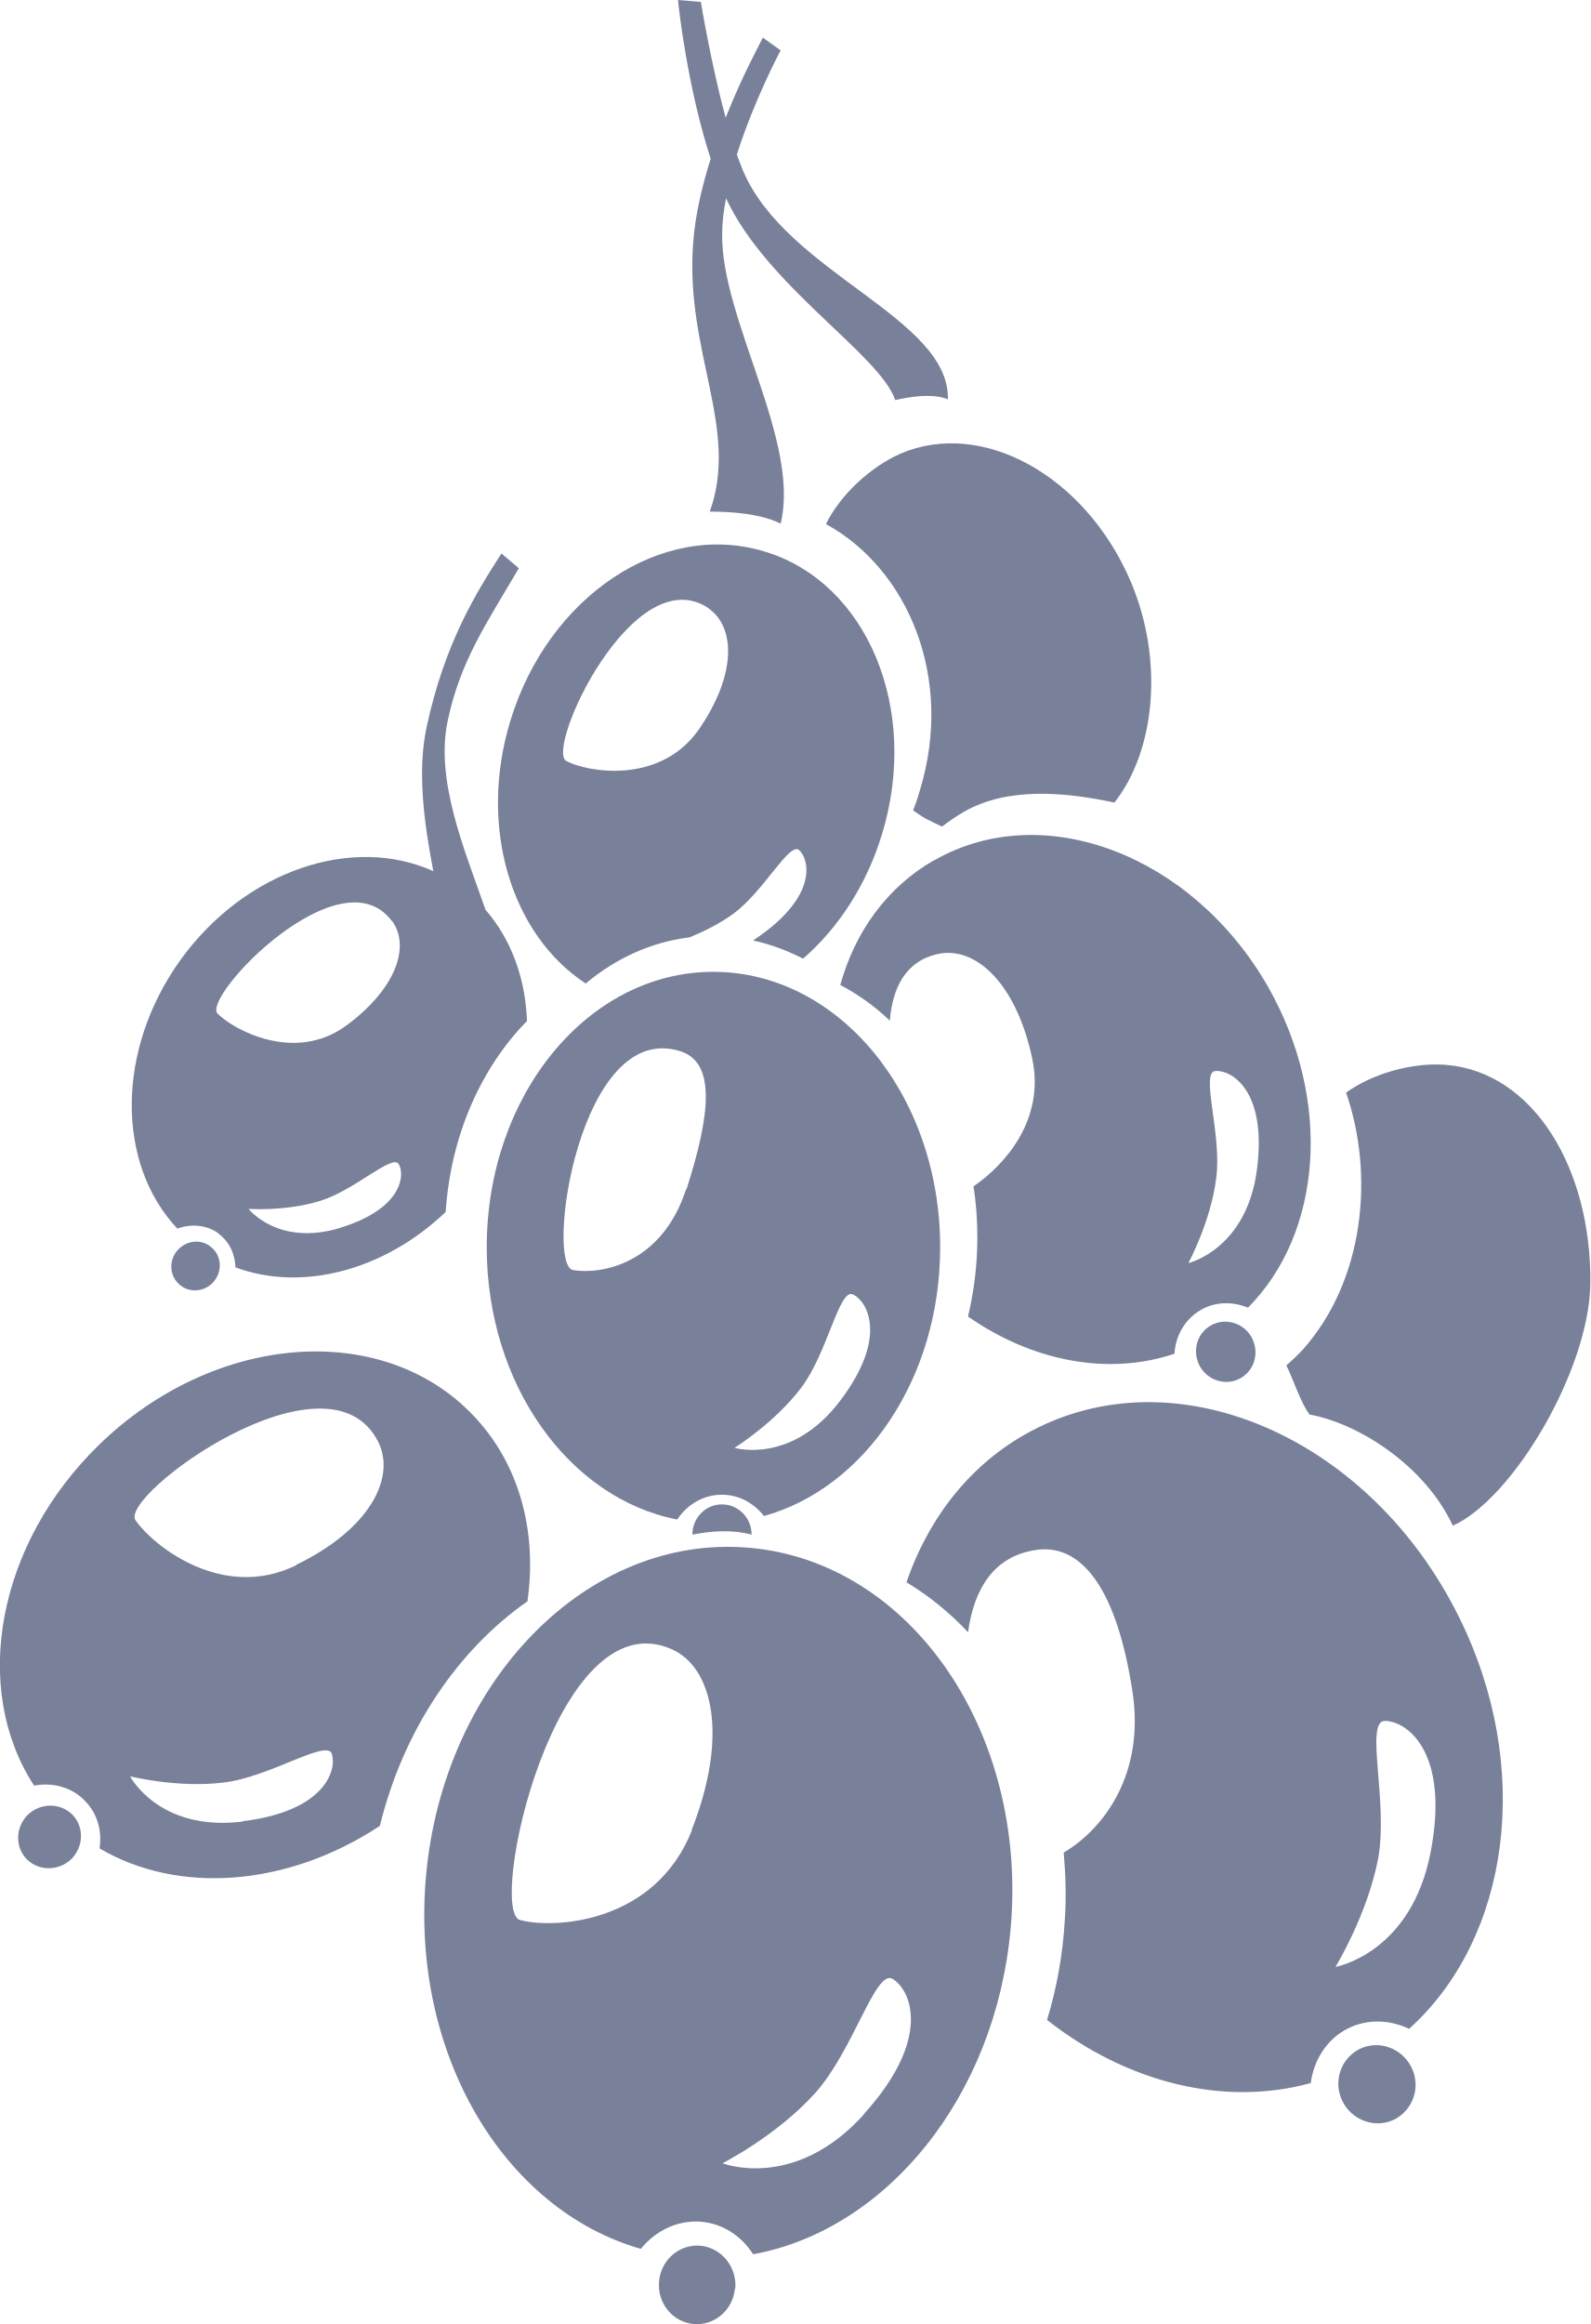
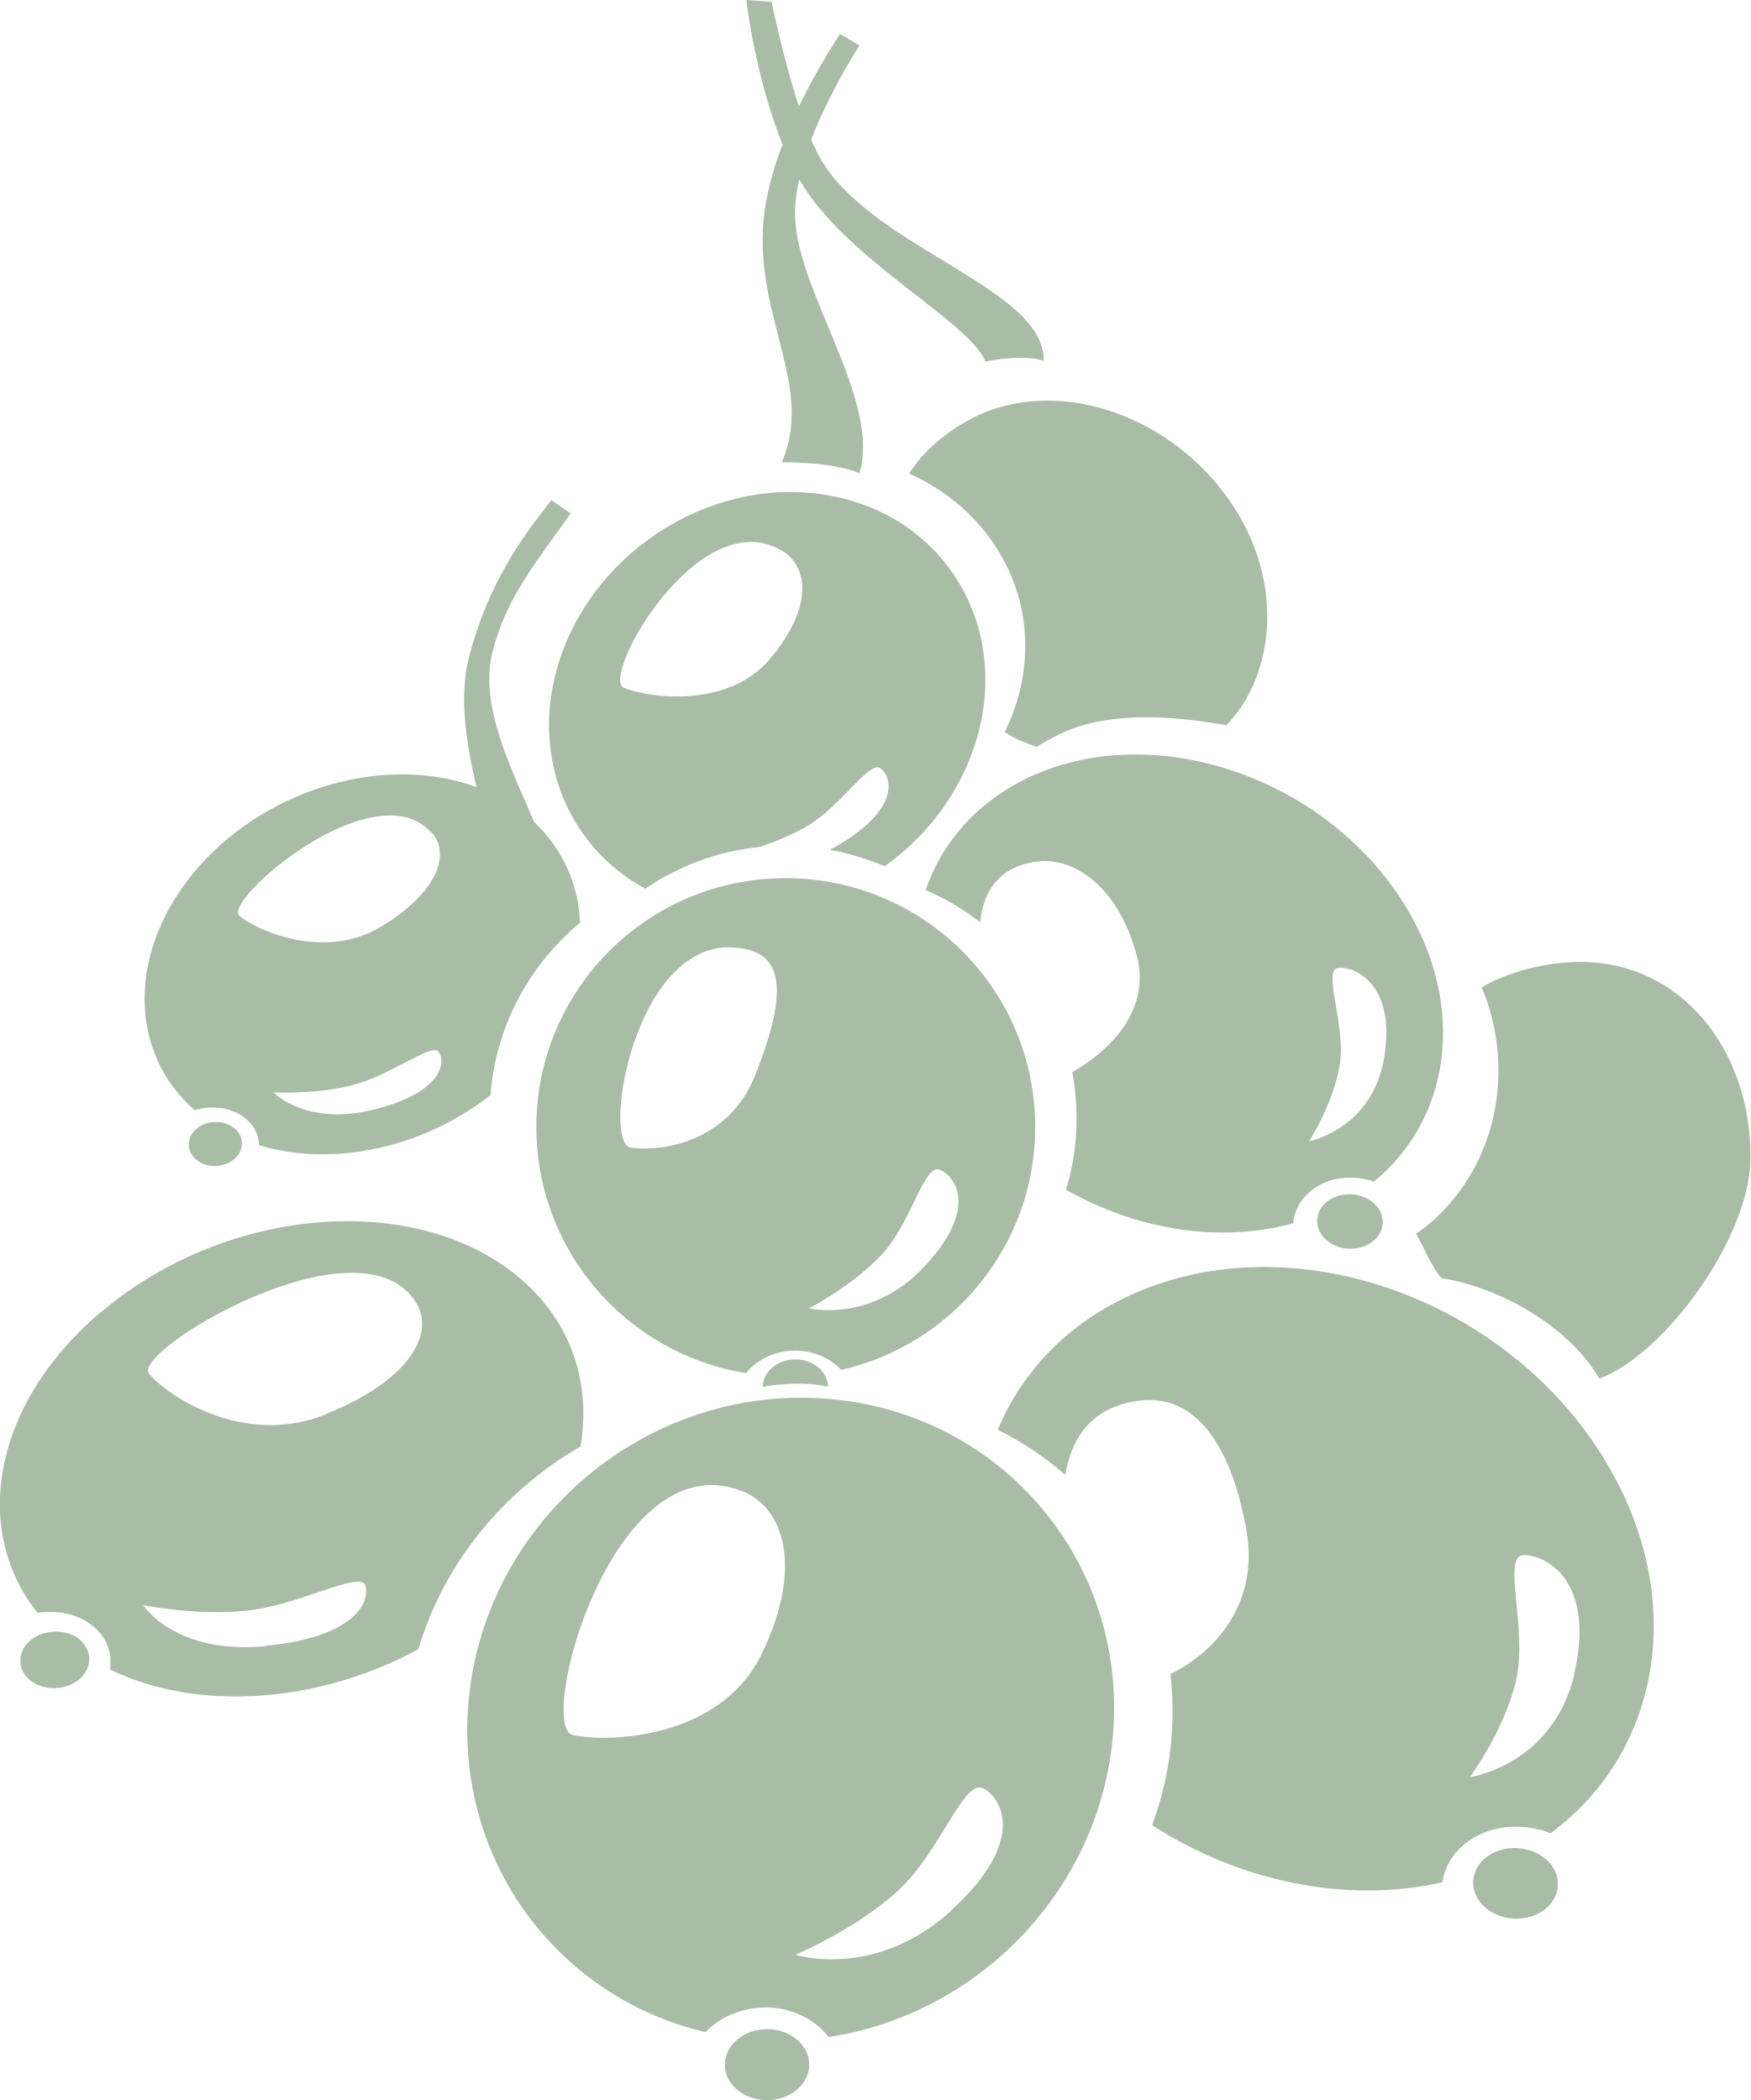
- <svg xmlns="http://www.w3.org/2000/svg" id="b" viewBox="0 0 41.07 60">
+ <svg xmlns="http://www.w3.org/2000/svg" id="b" viewBox="0 0 50 60">
  <defs>
-     <style>.d{fill:#79819a;}</style>
+     <style>.d{fill:#a8bca6;}</style>
  </defs>
  <g id="c">
-     <path class="d" d="M19.35,39.96c-4.16-.37-7.9,3.43-8.35,8.49-.4,4.57,2.01,8.6,5.55,9.61,.38-.47,.95-.75,1.56-.7,.56,.05,1.04,.37,1.34,.84,3.44-.63,6.26-4.06,6.65-8.41,.45-5.06-2.57-9.46-6.74-9.83Zm-1.48,7.29c-.96,2.43-3.59,2.55-4.44,2.32-.85-.23,.91-8.33,3.92-6.99,1.06,.47,1.47,2.24,.51,4.67Zm4.44,7.34c-1.8,1.99-3.65,1.26-3.65,1.26,0,0,1.4-.71,2.39-1.81,.99-1.1,1.56-3.21,2-2.95,.45,.26,1.06,1.5-.74,3.49Zm-3.33,4.49c-.05,.56-.53,.97-1.07,.92-.54-.05-.94-.54-.89-1.1,.05-.56,.53-.97,1.07-.92,.54,.05,.94,.54,.9,1.1Zm7.8-22.21c-1.63,.81-2.77,2.24-3.37,3.98,.58,.35,1.11,.78,1.59,1.29,.15-1.1,.65-1.95,1.73-2.12,1.24-.2,2.13,1.08,2.52,3.68,.31,2.08-.72,3.5-1.78,4.13,.05,.56,.07,1.14,.03,1.72-.05,.91-.21,1.78-.46,2.6,2.05,1.61,4.55,2.25,6.81,1.63,.08-.6,.42-1.14,.96-1.41,.5-.25,1.08-.23,1.58,.01,2.6-2.34,3.23-6.74,1.28-10.65-2.26-4.55-7.14-6.73-10.89-4.86Zm10.17,10.93c-.5,2.64-2.46,2.98-2.46,2.98,0,0,.82-1.34,1.1-2.79,.27-1.45-.35-3.55,.17-3.56,.52-.01,1.69,.73,1.19,3.37Zm-.5,5.57c.25,.5,.05,1.1-.44,1.35-.49,.24-1.09,.03-1.34-.47-.25-.5-.05-1.1,.44-1.35,.49-.24,1.09-.03,1.34,.47Zm-22.83-12.02c.26-1.8-.2-3.57-1.42-4.83-2.35-2.44-6.66-2.1-9.62,.76-2.67,2.58-3.33,6.32-1.7,8.82,.48-.09,.98,.04,1.32,.4,.32,.33,.44,.78,.37,1.22,2.05,1.21,4.88,.98,7.24-.58,.61-2.49,2.02-4.54,3.8-5.79Zm-7.36,5.68c-2.16,.26-2.9-1.17-2.9-1.17,0,0,1.23,.31,2.42,.16,1.19-.14,2.66-1.13,2.79-.74,.13,.4-.15,1.48-2.31,1.74Zm1.39-6.62c-1.91,.94-3.71-.52-4.15-1.16-.44-.64,4.98-4.6,6.27-2.02,.45,.91-.2,2.24-2.12,3.17Zm-5.78,6.44c.31,.32,.29,.83-.03,1.15-.33,.31-.84,.31-1.15,0-.31-.32-.29-.83,.03-1.15,.33-.31,.84-.31,1.15,0Zm17.86-7.71c2.6-.72,4.55-3.55,4.55-6.94,0-3.93-2.62-7.11-5.86-7.11s-5.85,3.19-5.85,7.11c0,3.55,2.13,6.49,4.92,7.03,.26-.39,.68-.64,1.15-.64,.44,0,.82,.21,1.09,.55Zm-2.01-8.44c-.63,1.94-2.2,2.21-2.92,2.09-.73-.12,.15-6.48,2.77-5.65,.92,.29,.78,1.63,.16,3.56Zm1.25,6.68s1.03-.64,1.72-1.55c.69-.91,.98-2.58,1.34-2.41,.36,.17,.92,1.09-.33,2.74-1.25,1.66-2.73,1.22-2.73,1.22Zm-.32,1.46c.42,0,.76,.35,.76,.78-.53-.14-1.05-.09-1.53,0,0-.43,.34-.78,.76-.78Zm-3.51-13.46c.77-.64,1.68-1.06,2.67-1.18,.34-.14,.76-.34,1.13-.61,.79-.58,1.45-1.87,1.7-1.64,.25,.23,.48,1.12-.96,2.17-.08,.06-.16,.11-.23,.16,.45,.1,.88,.26,1.29,.47,.91-.79,1.64-1.9,2.04-3.22,.98-3.22-.38-6.49-3.03-7.29-2.65-.81-5.59,1.15-6.57,4.37-.84,2.75,.03,5.54,1.96,6.79Zm3.16-9.67c.68,.47,.74,1.68-.25,3.12-1,1.43-2.86,1.11-3.42,.82-.57-.28,1.73-5.27,3.68-3.94Zm5.82,6.5c-1.22,.7-2.04,1.85-2.42,3.22,.46,.24,.89,.55,1.28,.92,.07-.85,.41-1.54,1.24-1.72,.95-.21,2.02,.72,2.44,2.71,.33,1.59-.73,2.75-1.52,3.29,.07,.43,.1,.87,.1,1.33,0,.71-.09,1.39-.24,2.03,1.65,1.15,3.61,1.54,5.33,.96,.03-.47,.27-.89,.68-1.13,.38-.22,.82-.22,1.22-.06,1.91-1.92,2.19-5.34,.52-8.28-1.95-3.41-5.81-4.88-8.62-3.27Zm7.27,5.44c.4-.03,1.34,.49,1.07,2.55-.27,2.06-1.77,2.41-1.77,2.41,0,0,.58-1.07,.72-2.2,.15-1.13-.42-2.73-.02-2.76Zm.93,6.87c.21,.38,.09,.85-.28,1.06-.37,.21-.84,.07-1.05-.3-.21-.38-.09-.85,.28-1.06,.37-.21,.84-.07,1.05,.3Zm-26.69-2.68c.29,.21,.44,.53,.45,.88,1.72,.64,3.85,.08,5.43-1.43,.13-1.98,.92-3.73,2.1-4.93-.04-1.09-.4-2.1-1.07-2.87-.55-1.57-1.3-3.34-.98-4.87,.32-1.54,1-2.52,1.84-3.95l-.45-.38c-.66,1.02-1.47,2.33-1.93,4.47-.25,1.14-.07,2.48,.17,3.73-2.09-.94-4.85-.02-6.52,2.28-1.68,2.33-1.67,5.27-.09,6.95,.35-.13,.75-.1,1.06,.12Zm3.16-.14c-1.61,.49-2.37-.49-2.37-.49,0,0,.98,.07,1.86-.21,.88-.27,1.87-1.23,2.02-.94,.16,.28,.09,1.15-1.52,1.64Zm1.33-7.93c.47,.63,.15,1.73-1.18,2.71-1.33,.97-2.9,.11-3.32-.31-.42-.43,3.17-4.18,4.5-2.39Zm-4.7,8.4c.28,.2,.34,.59,.13,.88-.2,.28-.6,.35-.87,.15-.28-.2-.34-.59-.13-.88,.21-.28,.6-.35,.87-.15ZM23.26,11.71c2.11-.9,4.77,.57,5.94,3.3,.87,2.05,.63,4.38-.42,5.71-1.27-.27-2.74-.41-3.87,.23-.21,.12-.4,.25-.58,.39-.32-.15-.45-.2-.75-.42,.07-.17,.13-.35,.18-.53,.88-2.89-.31-5.7-2.43-6.86,.38-.77,1.16-1.48,1.93-1.82Zm11.5,16.5c.7-.5,1.71-.78,2.56-.72,2.29,.17,3.79,2.7,3.75,5.66-.03,2.21-1.99,5.54-3.55,6.24-.72-1.55-2.43-2.64-3.7-2.87-.22-.28-.43-.93-.6-1.27,.14-.12,.28-.25,.41-.39,1.61-1.79,1.87-4.53,1.13-6.66ZM18.36,4.12c-.61-1.87-.84-3.97-.85-4.12l.59,.05s.26,1.59,.64,2.99c.45-1.14,.92-1.97,.96-2.07l.46,.33s-.68,1.27-1.13,2.69c.05,.15,.11,.29,.16,.42,1.13,2.65,5.34,3.79,5.29,5.9-.48-.21-1.36,.02-1.36,.02-.4-1.18-3.31-2.93-4.37-5.21-.06,.31-.1,.62-.1,.92-.03,2.21,2.03,5.35,1.51,7.48-.65-.34-1.83-.31-1.83-.31,.77-2.14-.64-4.13-.43-6.92,.05-.73,.23-1.48,.45-2.18Z" />
+     <path class="d" d="M23.56,39.96c-5.07-.37-9.62,3.43-10.16,8.49-.49,4.57,2.45,8.6,6.75,9.61,.46-.47,1.15-.75,1.89-.7,.68,.05,1.26,.37,1.63,.84,4.18-.63,7.63-4.06,8.1-8.41,.55-5.06-3.13-9.46-8.2-9.83Zm-1.8,7.29c-1.17,2.43-4.37,2.55-5.4,2.32-1.04-.23,1.11-8.33,4.78-6.99,1.29,.47,1.8,2.24,.62,4.67Zm5.41,7.34c-2.19,1.99-4.45,1.26-4.45,1.26,0,0,1.7-.71,2.91-1.81,1.21-1.1,1.9-3.21,2.44-2.95,.54,.26,1.29,1.5-.9,3.49Zm-4.06,4.49c-.06,.56-.65,.97-1.31,.92-.66-.05-1.15-.54-1.09-1.1,.06-.56,.65-.97,1.31-.92,.66,.05,1.15,.54,1.09,1.1Zm9.49-22.21c-1.98,.81-3.37,2.24-4.1,3.98,.7,.35,1.35,.78,1.93,1.29,.18-1.1,.79-1.95,2.1-2.12,1.51-.2,2.6,1.08,3.07,3.68,.38,2.08-.87,3.5-2.17,4.13,.07,.56,.08,1.14,.04,1.72-.06,.91-.26,1.78-.56,2.6,2.5,1.61,5.54,2.25,8.29,1.63,.09-.6,.51-1.14,1.17-1.41,.61-.25,1.32-.23,1.92,.01,3.17-2.34,3.93-6.74,1.56-10.65-2.75-4.55-8.69-6.73-13.25-4.86Zm12.38,10.93c-.61,2.64-3,2.98-3,2.98,0,0,1-1.34,1.33-2.79,.33-1.45-.42-3.55,.21-3.56,.63-.01,2.06,.73,1.45,3.37Zm-.61,5.57c.3,.5,.07,1.1-.53,1.35-.6,.24-1.32,.03-1.63-.47-.3-.5-.07-1.1,.53-1.35,.6-.24,1.32-.03,1.63,.47Zm-27.79-12.02c.31-1.8-.24-3.57-1.73-4.83-2.87-2.44-8.11-2.1-11.71,.76C-.11,39.84-.91,43.59,1.07,46.08c.59-.09,1.19,.04,1.61,.4,.39,.33,.53,.78,.46,1.22,2.49,1.21,5.94,.98,8.81-.58,.74-2.49,2.46-4.54,4.63-5.79Zm-8.96,5.68c-2.63,.26-3.53-1.17-3.53-1.17,0,0,1.5,.31,2.94,.16,1.45-.14,3.23-1.13,3.4-.74,.16,.4-.18,1.48-2.81,1.74Zm1.69-6.62c-2.33,.94-4.52-.52-5.05-1.16-.54-.64,6.07-4.6,7.63-2.02,.55,.91-.25,2.24-2.58,3.17Zm-7.03,6.44c.37,.32,.36,.83-.04,1.15-.4,.31-1.02,.31-1.39,0-.37-.32-.36-.83,.04-1.15,.4-.31,1.02-.31,1.4,0Zm21.75-7.71c3.17-.72,5.54-3.55,5.54-6.94,0-3.93-3.19-7.11-7.13-7.11s-7.12,3.19-7.12,7.11c0,3.55,2.6,6.49,5.99,7.03,.32-.39,.83-.64,1.4-.64,.53,0,1,.21,1.32,.55Zm-2.45-8.44c-.76,1.94-2.67,2.21-3.56,2.09-.89-.12,.18-6.48,3.37-5.65,1.12,.29,.95,1.63,.19,3.56Zm1.53,6.68s1.25-.64,2.09-1.55c.84-.91,1.19-2.58,1.64-2.41,.44,.17,1.12,1.09-.41,2.74-1.52,1.66-3.32,1.22-3.32,1.22Zm-.39,1.46c.51,0,.93,.35,.93,.78-.65-.14-1.28-.09-1.86,0,0-.43,.42-.78,.93-.78Zm-4.27-13.46c.94-.64,2.05-1.06,3.25-1.18,.41-.14,.92-.34,1.38-.61,.96-.58,1.76-1.87,2.07-1.64,.31,.23,.59,1.12-1.16,2.17-.1,.06-.19,.11-.29,.16,.55,.1,1.07,.26,1.57,.47,1.11-.79,2-1.9,2.49-3.22,1.19-3.22-.46-6.49-3.69-7.29-3.23-.81-6.8,1.15-8,4.37-1.02,2.75,.04,5.54,2.38,6.79Zm3.85-9.67c.83,.47,.91,1.68-.31,3.12-1.21,1.43-3.48,1.11-4.17,.82-.69-.28,2.11-5.27,4.47-3.94Zm7.09,6.5c-1.48,.7-2.48,1.85-2.95,3.22,.56,.24,1.08,.55,1.56,.92,.08-.85,.5-1.54,1.51-1.72,1.15-.21,2.46,.72,2.97,2.71,.4,1.59-.88,2.75-1.85,3.29,.08,.43,.12,.87,.12,1.33,0,.71-.1,1.39-.3,2.03,2.01,1.15,4.4,1.54,6.49,.96,.04-.47,.33-.89,.83-1.13,.46-.22,1-.22,1.48-.06,2.32-1.92,2.67-5.34,.63-8.28-2.37-3.41-7.07-4.88-10.49-3.27Zm8.85,5.44c.49-.03,1.63,.49,1.3,2.55-.33,2.06-2.15,2.41-2.15,2.41,0,0,.7-1.07,.88-2.2,.18-1.13-.52-2.73-.03-2.76Zm1.13,6.87c.26,.38,.11,.85-.34,1.06-.45,.21-1.02,.07-1.28-.3-.26-.38-.11-.85,.34-1.06,.45-.21,1.02-.07,1.28,.3ZM6.85,31.84c.35,.21,.54,.53,.55,.88,2.1,.64,4.68,.08,6.61-1.43,.15-1.98,1.12-3.73,2.56-4.93-.05-1.09-.49-2.1-1.31-2.87-.67-1.57-1.58-3.34-1.19-4.87,.39-1.54,1.22-2.52,2.23-3.95l-.55-.38c-.8,1.02-1.79,2.33-2.35,4.47-.3,1.14-.08,2.48,.21,3.73-2.54-.94-5.91-.02-7.94,2.28-2.04,2.33-2.03,5.27-.11,6.95,.43-.13,.91-.1,1.29,.12Zm3.84-.14c-1.96,.49-2.88-.49-2.88-.49,0,0,1.19,.07,2.27-.21,1.08-.27,2.27-1.23,2.46-.94,.19,.28,.11,1.15-1.85,1.64Zm1.63-7.93c.57,.63,.18,1.73-1.44,2.71-1.62,.97-3.53,.11-4.04-.31-.51-.43,3.85-4.18,5.47-2.39Zm-5.72,8.4c.34,.2,.41,.59,.16,.88-.25,.28-.73,.35-1.06,.15-.34-.2-.41-.59-.16-.88,.25-.28,.73-.35,1.06-.15ZM28.32,11.71c2.57-.9,5.81,.57,7.23,3.3,1.06,2.05,.77,4.38-.52,5.71-1.55-.27-3.33-.41-4.71,.23-.25,.12-.49,.25-.71,.39-.4-.15-.55-.2-.91-.42,.08-.17,.16-.35,.23-.53,1.07-2.89-.37-5.7-2.96-6.86,.47-.77,1.41-1.48,2.35-1.82Zm14,16.5c.85-.5,2.09-.78,3.11-.72,2.79,.17,4.62,2.7,4.57,5.66-.04,2.21-2.43,5.54-4.32,6.24-.88-1.55-2.96-2.64-4.5-2.87-.27-.28-.53-.93-.73-1.27,.17-.12,.34-.25,.5-.39,1.96-1.79,2.27-4.53,1.37-6.66ZM22.35,4.12c-.75-1.87-1.02-3.97-1.03-4.12l.72,.05s.32,1.59,.78,2.99c.55-1.14,1.12-1.97,1.17-2.07l.56,.33s-.83,1.27-1.38,2.69c.06,.15,.13,.29,.2,.42,1.38,2.65,6.5,3.79,6.44,5.9-.59-.21-1.66,.02-1.66,.02-.49-1.18-4.03-2.93-5.32-5.21-.07,.31-.12,.62-.12,.92-.04,2.21,2.47,5.35,1.84,7.48-.8-.34-2.22-.31-2.22-.31,.94-2.14-.77-4.13-.52-6.92,.07-.73,.28-1.48,.55-2.18Z" />
  </g>
</svg>
